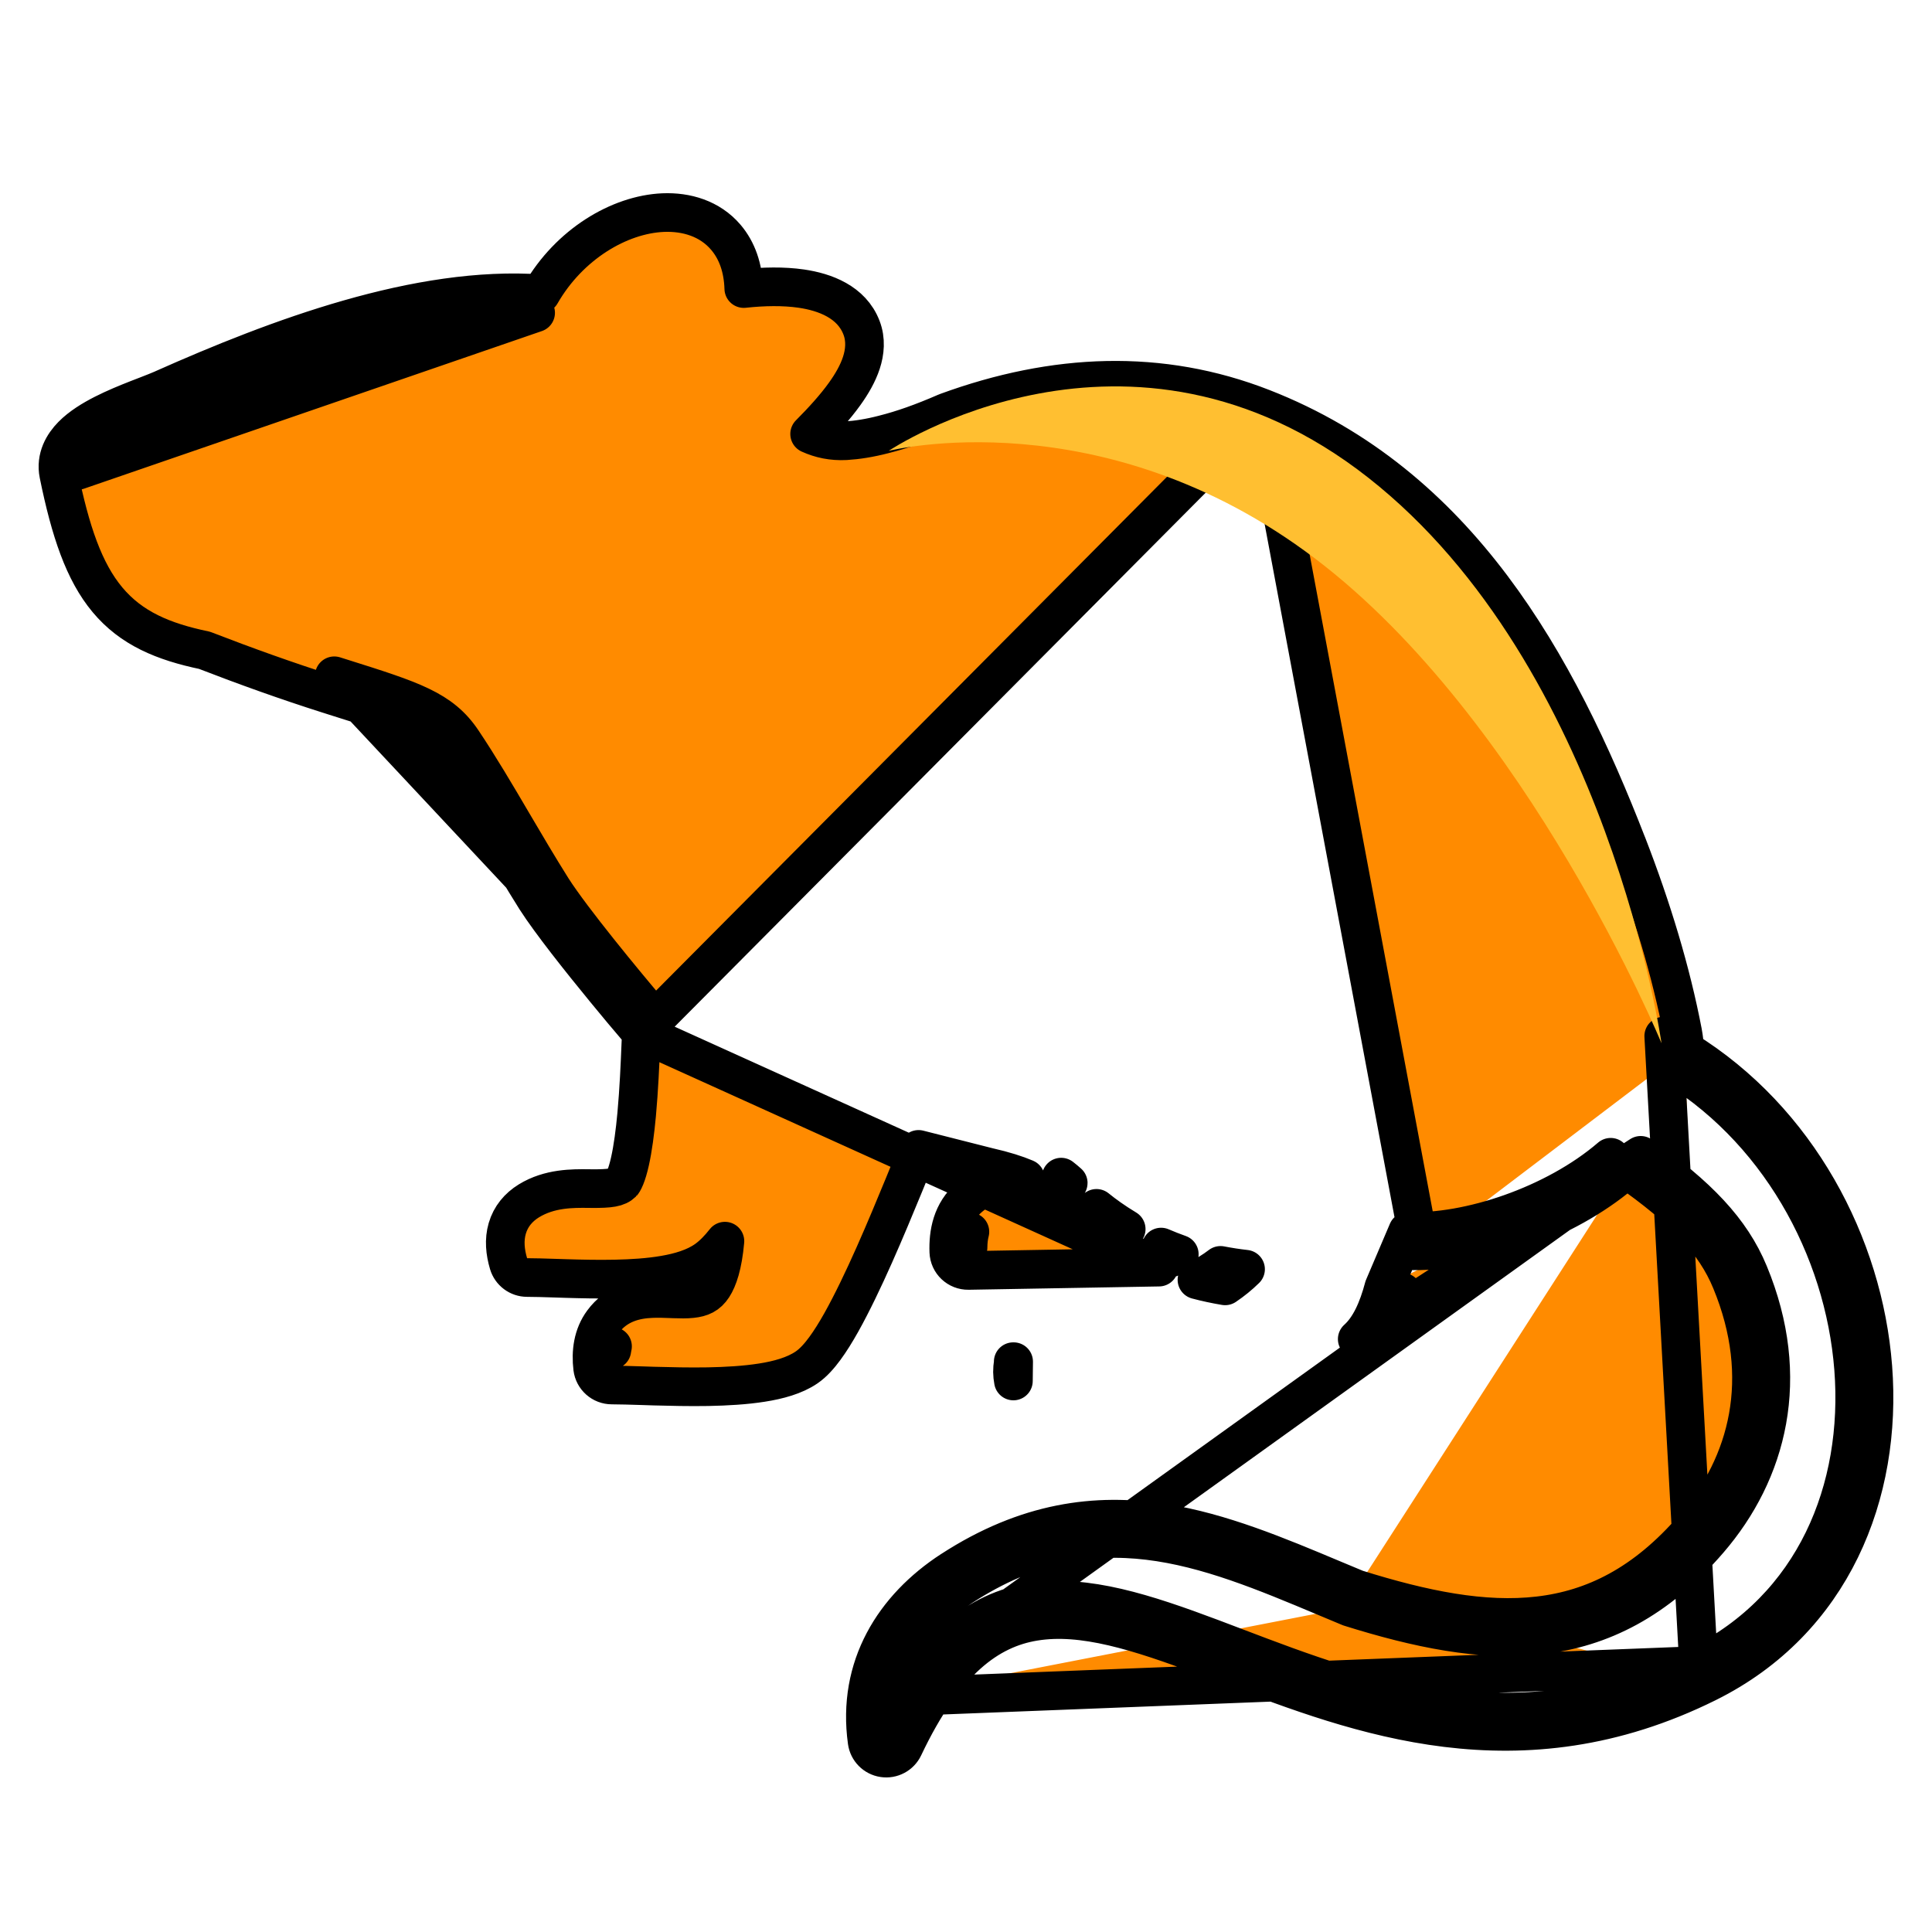
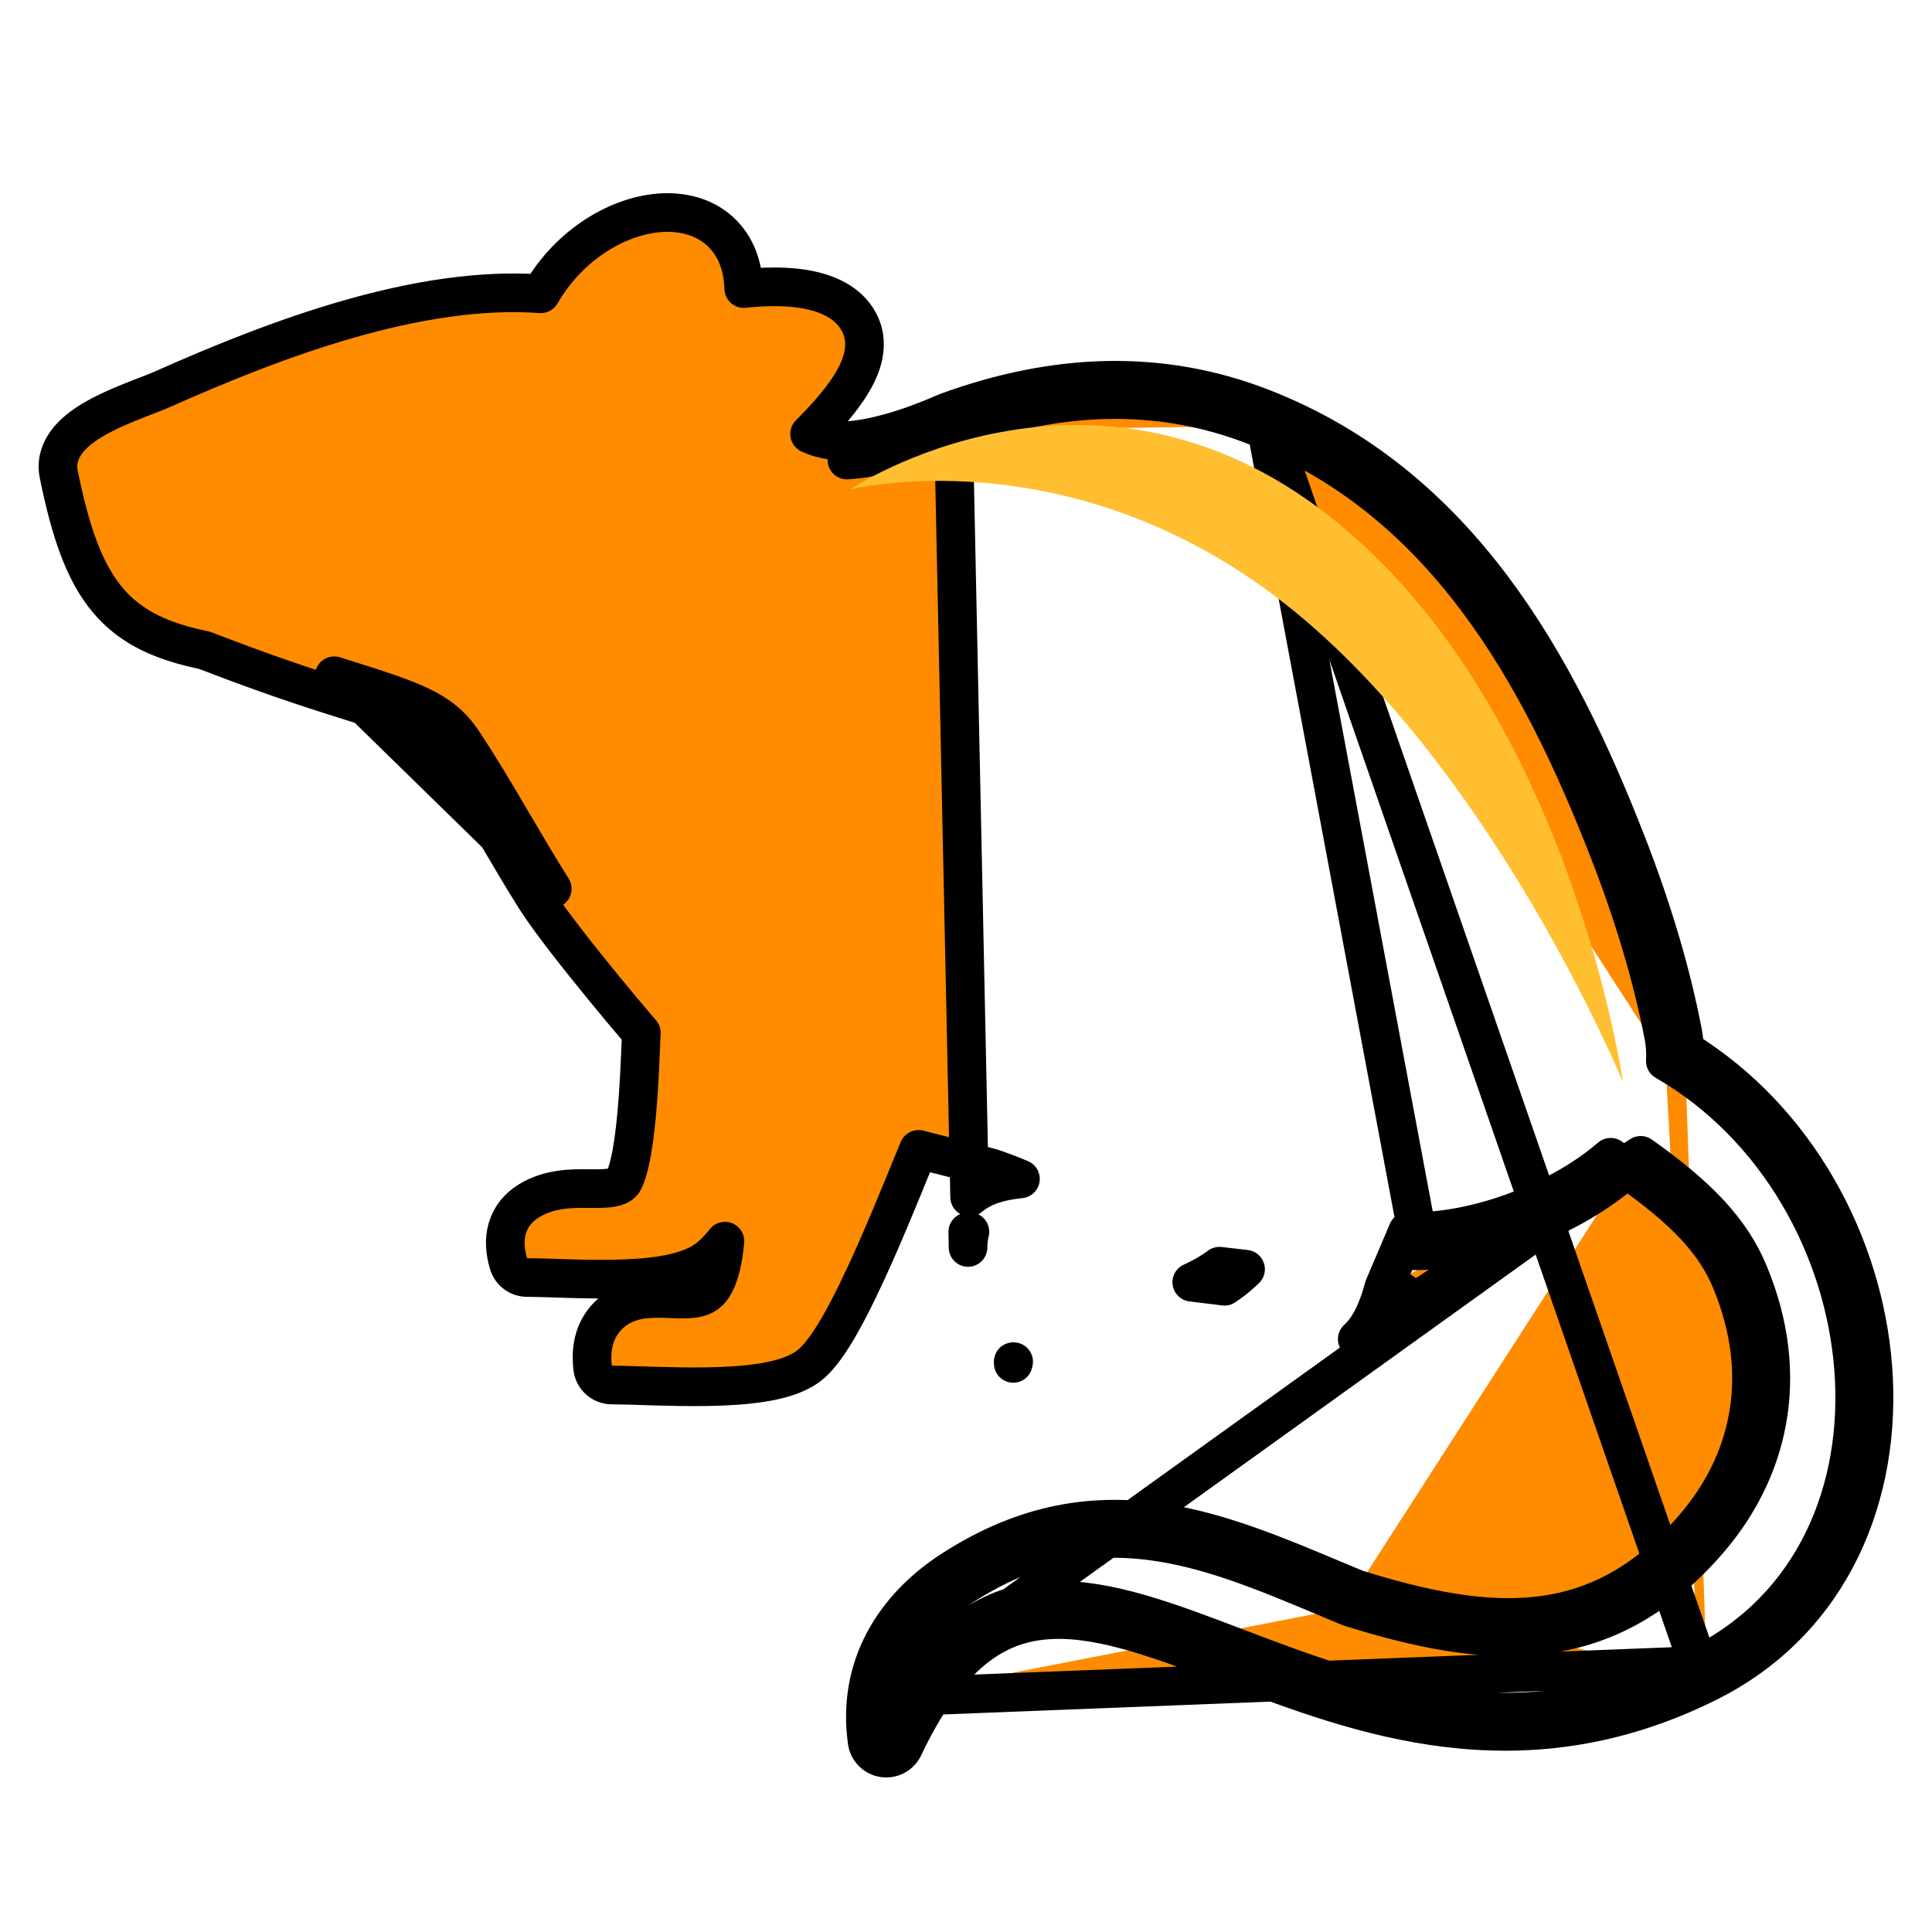
<svg xmlns="http://www.w3.org/2000/svg" width="50" height="50" viewBox="0 0 50 50" fill="none">
  <rect width="50" height="50" fill="white" />
-   <path d="M42.095 30.255C42.223 30.141 42.345 30.023 42.461 29.9M42.095 30.255C41.995 30.184 41.892 30.113 41.785 30.041C41.747 30.015 41.713 29.984 41.684 29.95C40.235 31.195 37.988 31.932 36.431 31.866M42.095 30.255C41.377 30.895 40.477 31.403 39.565 31.759C38.621 32.128 37.628 32.348 36.761 32.369M42.095 30.255C43.59 31.301 44.384 32.139 44.8 33.148L44.8 33.148C45.842 35.667 45.249 37.898 43.843 39.53L43.843 39.53C42.571 41.007 41.239 41.65 39.827 41.815C38.394 41.983 36.835 41.665 35.101 41.123M42.461 29.9L35.125 34.656C35.447 34.367 35.66 33.896 35.814 33.315M42.461 29.9C43.936 30.943 44.801 31.837 45.262 32.957C46.382 35.664 45.742 38.093 44.222 39.857C41.526 42.985 38.449 42.696 34.93 41.594M42.461 29.9L22.93 43.928M36.431 31.866L35.814 33.315M36.431 31.866L36.41 32.366C36.525 32.371 36.642 32.371 36.761 32.369M36.431 31.866L36.891 32.062L36.761 32.369M35.814 33.315L36.274 33.511L36.288 33.478C36.291 33.466 36.294 33.454 36.297 33.442L35.814 33.315ZM16.598 26.729C16.561 26.687 16.52 26.639 16.474 26.585C16.273 26.351 15.98 26.002 15.659 25.61C15.023 24.835 14.249 23.861 13.871 23.271L13.869 23.268L13.869 23.268C13.51 22.698 13.17 22.118 12.84 21.557C12.787 21.467 12.734 21.377 12.681 21.288C12.3 20.641 11.931 20.024 11.552 19.459L11.552 19.458C11.329 19.125 11.07 18.911 10.623 18.703C10.176 18.494 9.576 18.305 8.673 18.021C8.617 18.003 8.559 17.985 8.501 17.966L8.5 17.966C7.423 17.624 6.366 17.245 5.293 16.83C4.224 16.607 3.399 16.262 2.781 15.522C2.174 14.796 1.821 13.751 1.52 12.275C1.432 11.844 1.643 11.498 1.868 11.27C2.091 11.043 2.392 10.861 2.678 10.715C2.971 10.566 3.286 10.437 3.559 10.33C3.646 10.296 3.727 10.264 3.802 10.236C3.973 10.169 4.111 10.116 4.217 10.069L4.217 10.068C7.178 8.75 10.838 7.375 13.996 7.603C14.731 6.323 16.026 5.551 17.162 5.502C17.763 5.477 18.369 5.655 18.782 6.138C19.078 6.484 19.233 6.936 19.249 7.468C19.763 7.412 20.279 7.403 20.736 7.469C21.349 7.558 22.039 7.813 22.295 8.479C22.416 8.792 22.383 9.112 22.292 9.39C22.202 9.666 22.044 9.938 21.862 10.191C21.614 10.538 21.291 10.892 20.953 11.231C21.235 11.359 21.537 11.424 21.89 11.406C22.179 11.389 22.506 11.338 22.875 11.242L22.878 11.241L22.878 11.241C23.346 11.124 23.877 10.937 24.477 10.675C24.486 10.671 24.496 10.667 24.505 10.664C27.293 9.645 30.034 9.528 32.675 10.561L16.598 26.729ZM16.598 26.729C16.593 26.824 16.589 26.929 16.584 27.042C16.564 27.539 16.536 28.193 16.477 28.84C16.435 29.294 16.379 29.72 16.303 30.059C16.265 30.229 16.224 30.365 16.183 30.467C16.139 30.576 16.109 30.609 16.11 30.608L16.108 30.61C15.982 30.735 15.793 30.765 15.302 30.761C15.28 30.761 15.257 30.76 15.234 30.76C14.819 30.756 14.223 30.749 13.686 31.079L13.686 31.079C13.419 31.244 13.218 31.481 13.128 31.791C13.041 32.09 13.072 32.403 13.162 32.705C13.225 32.916 13.42 33.062 13.641 33.062C13.837 33.062 14.081 33.07 14.364 33.079C14.452 33.082 14.545 33.085 14.64 33.088C15.035 33.1 15.478 33.11 15.916 33.101C16.353 33.092 16.798 33.064 17.196 32.995C17.582 32.929 17.982 32.815 18.283 32.599C18.456 32.475 18.616 32.306 18.761 32.121C18.705 32.747 18.58 33.101 18.451 33.3C18.314 33.51 18.149 33.583 17.902 33.609C17.765 33.624 17.615 33.621 17.436 33.615C17.412 33.614 17.387 33.613 17.362 33.612C17.209 33.606 17.033 33.599 16.863 33.607C16.454 33.624 15.956 33.729 15.601 34.211C15.343 34.56 15.288 34.988 15.338 35.405C15.369 35.656 15.582 35.844 15.835 35.844C16.045 35.844 16.312 35.853 16.622 35.862C16.718 35.865 16.818 35.869 16.922 35.872C17.355 35.884 17.841 35.895 18.322 35.887C18.801 35.878 19.288 35.85 19.718 35.782C20.134 35.717 20.562 35.604 20.876 35.388C21.054 35.266 21.211 35.084 21.347 34.899C21.489 34.706 21.632 34.475 21.773 34.224C22.055 33.72 22.349 33.103 22.626 32.48C22.904 31.855 23.17 31.213 23.398 30.659C23.448 30.536 23.496 30.418 23.542 30.306C23.627 30.098 23.704 29.91 23.772 29.746L25.557 30.199L25.557 30.199L25.569 30.202C25.993 30.298 26.302 30.398 26.54 30.499C26.466 30.504 26.393 30.511 26.321 30.52C25.928 30.566 25.455 30.672 25.094 30.98C24.63 31.374 24.538 31.922 24.555 32.398C24.565 32.67 24.791 32.884 25.064 32.879L29.994 32.793L16.598 26.729ZM29.85 32.733L30.049 32.292L30.049 32.274C30.051 32.275 30.053 32.276 30.056 32.277C30.207 32.342 30.362 32.403 30.52 32.459L29.85 32.733ZM29.85 32.733L29.843 32.748C29.535 32.608 29.252 32.466 28.986 32.311L29.014 32.31C29.067 32.341 29.122 32.372 29.178 32.403L29.179 32.403C29.396 32.523 29.62 32.633 29.85 32.733ZM27.512 30.962C27.511 30.839 27.555 30.715 27.645 30.618C27.646 30.618 27.646 30.617 27.646 30.617C27.587 30.564 27.526 30.513 27.463 30.464L27.512 30.962ZM27.512 30.962L27.436 30.965C27.389 30.967 27.341 30.969 27.291 30.97L27.512 30.962ZM36.761 32.369L32.675 10.561C37.74 12.54 40.296 17.184 42.108 21.851L42.109 21.851C42.754 23.515 43.246 25.141 43.549 26.72L43.549 26.722C43.578 26.877 43.594 27.029 43.6 27.178M35.101 41.123C34.9 41.04 34.699 40.956 34.497 40.871C33.056 40.266 31.601 39.655 30.111 39.419C28.368 39.144 26.571 39.377 24.626 40.639L24.625 40.639C23.136 41.608 22.172 43.135 22.441 45.069C22.471 45.288 22.642 45.461 22.86 45.494C23.079 45.528 23.293 45.414 23.388 45.214C24.45 42.972 25.586 42.157 26.768 41.964C28.019 41.759 29.455 42.215 31.21 42.874C31.417 42.952 31.627 43.033 31.841 43.114C35.169 44.383 39.318 45.965 44.182 43.551M35.101 41.123C35.108 41.126 35.115 41.129 35.122 41.132L34.93 41.594M35.101 41.123C35.094 41.121 35.087 41.119 35.08 41.117L34.93 41.594M44.182 43.551C47.419 41.945 48.721 38.65 48.469 35.382C48.225 32.211 46.518 28.982 43.6 27.178M44.182 43.551L43.96 43.103M44.182 43.551C44.182 43.551 44.182 43.551 44.182 43.551L43.96 43.103M43.6 27.178C43.604 27.282 43.603 27.384 43.598 27.487L43.099 27.46M43.6 27.178C43.517 27.126 43.433 27.076 43.348 27.027L43.099 27.46M43.099 27.46C48.92 30.817 49.983 40.115 43.96 43.103M43.099 27.46C43.11 27.247 43.099 27.035 43.057 26.814L43.96 43.103M43.96 43.103C39.297 45.417 35.342 43.911 32.001 42.64C28.498 41.306 25.672 40.23 23.415 44.088C23.386 44.358 23.391 44.639 23.431 44.931L22.936 45L22.484 44.786C22.629 44.48 22.778 44.194 22.93 43.928M43.96 43.103L22.93 43.928M22.93 43.928C23.093 42.727 23.833 41.751 24.898 41.058C28.335 38.829 31.197 40.029 34.299 41.33C34.508 41.418 34.719 41.506 34.93 41.594M30.977 33.121C31.214 33.184 31.457 33.236 31.706 33.278C31.898 33.148 32.074 33.005 32.235 32.847C32.014 32.822 31.798 32.789 31.587 32.748C31.404 32.888 31.201 33.012 30.977 33.121ZM26.233 35.24C26.229 35.24 26.226 35.24 26.222 35.24L26.223 35.285C26.194 35.428 26.197 35.58 26.227 35.74L26.233 35.24ZM13.862 8.095C10.865 7.912 7.356 9.219 4.421 10.525C4.303 10.578 4.145 10.639 3.967 10.708C3.143 11.026 1.875 11.516 2.01 12.175L13.862 8.095ZM8.651 17.489C8.717 17.51 8.782 17.53 8.845 17.55C10.669 18.125 11.421 18.362 11.968 19.181C12.409 19.839 12.835 20.562 13.271 21.305C13.601 21.866 13.938 22.438 14.292 23.001C14.809 23.808 16.143 25.424 16.776 26.169L8.651 17.489ZM28.377 31.272C28.582 31.438 28.828 31.616 29.146 31.808L29.119 31.808C28.859 31.649 28.614 31.476 28.373 31.277C28.374 31.275 28.376 31.274 28.377 31.272ZM25.101 31.878C25.068 32.005 25.054 32.141 25.053 32.284L25.046 31.88L25.101 31.878ZM15.852 34.844C15.846 34.844 15.841 34.844 15.835 34.844V34.937C15.839 34.905 15.845 34.874 15.852 34.844Z" fill="#FF8B00" stroke="black" stroke-linecap="round" stroke-linejoin="round" />
-   <path d="M34.035 14.456C28.517 10.274 23 11.668 23 11.668C23 11.668 29.207 7.486 35.414 12.365C41.621 17.243 43 27 43 27C43 27 39.552 18.637 34.035 14.456Z" fill="#FFBF31" />
+   <path d="M42.095 30.255C42.223 30.141 42.345 30.023 42.461 29.9M42.095 30.255C41.995 30.184 41.892 30.113 41.785 30.041C41.747 30.015 41.713 29.984 41.684 29.95C40.235 31.195 37.988 31.932 36.431 31.866M42.095 30.255C41.377 30.895 40.477 31.403 39.565 31.759C38.621 32.128 37.628 32.348 36.761 32.369M42.095 30.255C43.59 31.301 44.384 32.139 44.8 33.148L44.8 33.148C45.842 35.667 45.249 37.898 43.843 39.53L43.843 39.53C42.571 41.007 41.239 41.65 39.827 41.815C38.394 41.983 36.835 41.665 35.101 41.123M42.461 29.9L35.125 34.656C35.447 34.367 35.66 33.896 35.814 33.315M42.461 29.9C43.936 30.943 44.801 31.837 45.262 32.957C46.382 35.664 45.742 38.093 44.222 39.857C41.526 42.985 38.449 42.696 34.93 41.594M42.461 29.9L22.93 43.928M36.431 31.866L35.814 33.315M36.431 31.866L36.41 32.366C36.525 32.371 36.642 32.371 36.761 32.369M36.431 31.866L36.891 32.062L36.761 32.369M35.814 33.315L36.274 33.511L36.288 33.478C36.291 33.466 36.294 33.454 36.297 33.442L35.814 33.315ZM36.761 32.369L32.675 10.561M35.101 41.123C34.9 41.04 34.699 40.956 34.497 40.871C33.056 40.266 31.601 39.655 30.111 39.419C28.368 39.144 26.571 39.377 24.626 40.639L24.625 40.639C23.136 41.608 22.172 43.135 22.441 45.069C22.471 45.288 22.642 45.461 22.86 45.494C23.079 45.528 23.293 45.414 23.388 45.214C24.45 42.972 25.586 42.157 26.768 41.964C28.019 41.759 29.455 42.215 31.21 42.874C31.417 42.952 31.627 43.033 31.841 43.114C35.169 44.383 39.318 45.965 44.182 43.551M35.101 41.123C35.108 41.126 35.115 41.129 35.122 41.132L34.93 41.594M35.101 41.123C35.094 41.121 35.087 41.119 35.08 41.117L34.93 41.594M44.182 43.551C47.419 41.945 48.721 38.65 48.469 35.382C48.225 32.211 46.518 28.982 43.6 27.178M44.182 43.551L43.96 43.103M44.182 43.551C44.182 43.551 44.182 43.551 44.182 43.551L43.96 43.103M43.6 27.178C43.594 27.029 43.578 26.877 43.549 26.722L43.549 26.72C43.246 25.141 42.754 23.515 42.109 21.851L42.108 21.851C40.296 17.184 37.74 12.54 32.675 10.561M43.6 27.178C43.604 27.282 43.603 27.384 43.598 27.487L43.099 27.46M43.6 27.178C43.517 27.126 43.433 27.076 43.348 27.027L43.099 27.46M32.675 10.561L32.493 11.027M32.675 10.561L43.96 43.103M43.099 27.46C48.92 30.817 49.983 40.115 43.96 43.103M43.099 27.46C43.11 27.247 43.099 27.035 43.057 26.814C42.762 25.271 42.279 23.674 41.642 22.032C39.838 17.387 37.349 12.924 32.493 11.027M43.96 43.103C39.297 45.417 35.342 43.911 32.001 42.64C28.498 41.306 25.672 40.23 23.415 44.088C23.386 44.358 23.391 44.639 23.431 44.931L22.936 45L22.484 44.786C22.629 44.48 22.778 44.194 22.93 43.928M43.96 43.103L22.93 43.928M32.493 11.027C29.985 10.046 27.372 10.149 24.677 11.133M32.493 11.027L32.675 10.561C30.034 9.528 27.293 9.645 24.505 10.664C24.496 10.667 24.486 10.671 24.477 10.675C23.877 10.937 23.346 11.124 22.878 11.241L22.878 11.241L22.875 11.242C22.506 11.338 22.179 11.389 21.89 11.406C21.537 11.424 21.235 11.359 20.953 11.231C21.291 10.892 21.614 10.538 21.862 10.191C22.044 9.938 22.202 9.666 22.292 9.39C22.383 9.112 22.416 8.792 22.295 8.479C22.039 7.813 21.349 7.558 20.736 7.469C20.279 7.403 19.763 7.412 19.249 7.468C19.233 6.936 19.078 6.484 18.782 6.138C18.369 5.655 17.763 5.477 17.162 5.502C16.026 5.551 14.731 6.323 13.996 7.603C10.838 7.375 7.178 8.75 4.217 10.068L4.217 10.069C4.111 10.116 3.973 10.169 3.802 10.236C3.727 10.264 3.646 10.296 3.559 10.33C3.286 10.437 2.971 10.566 2.678 10.715C2.392 10.861 2.091 11.043 1.868 11.27C1.643 11.498 1.432 11.844 1.52 12.275C1.821 13.751 2.174 14.796 2.781 15.522C3.399 16.262 4.224 16.607 5.293 16.83C6.366 17.245 7.423 17.624 8.5 17.966L8.501 17.966C8.559 17.985 8.617 18.003 8.673 18.021C9.576 18.305 10.176 18.494 10.623 18.703C11.07 18.911 11.329 19.125 11.552 19.458L11.552 19.459C11.931 20.024 12.3 20.641 12.681 21.288C12.734 21.377 12.787 21.467 12.84 21.557C13.17 22.118 13.51 22.698 13.869 23.268L13.869 23.268L13.871 23.271C14.249 23.861 15.023 24.835 15.659 25.61C15.98 26.002 16.273 26.351 16.474 26.585C16.52 26.639 16.561 26.687 16.598 26.729C16.593 26.824 16.589 26.929 16.584 27.042C16.564 27.539 16.536 28.193 16.477 28.84C16.435 29.294 16.379 29.72 16.303 30.059C16.265 30.229 16.224 30.365 16.183 30.467C16.139 30.576 16.109 30.609 16.11 30.608L16.108 30.61C15.982 30.735 15.793 30.765 15.302 30.761C15.28 30.761 15.257 30.76 15.234 30.76C14.819 30.756 14.223 30.749 13.686 31.079L13.686 31.079C13.419 31.244 13.218 31.481 13.128 31.791C13.041 32.09 13.072 32.403 13.162 32.705C13.225 32.916 13.42 33.062 13.641 33.062C13.837 33.062 14.081 33.07 14.364 33.079C14.452 33.082 14.545 33.085 14.64 33.088C15.035 33.1 15.478 33.11 15.916 33.101C16.353 33.092 16.798 33.064 17.196 32.995C17.582 32.929 17.982 32.815 18.283 32.599C18.456 32.475 18.616 32.306 18.761 32.121C18.705 32.747 18.58 33.101 18.451 33.3C18.314 33.51 18.149 33.583 17.902 33.609C17.765 33.624 17.615 33.621 17.436 33.615C17.412 33.614 17.387 33.613 17.362 33.612C17.209 33.606 17.033 33.599 16.863 33.607C16.454 33.624 15.956 33.729 15.601 34.211C15.343 34.56 15.288 34.988 15.338 35.405C15.369 35.656 15.582 35.844 15.835 35.844C16.045 35.844 16.312 35.853 16.622 35.862C16.718 35.865 16.818 35.869 16.922 35.872C17.355 35.884 17.841 35.895 18.322 35.887C18.801 35.878 19.288 35.85 19.718 35.782C20.134 35.717 20.562 35.604 20.876 35.388C21.054 35.266 21.211 35.084 21.347 34.899C21.489 34.706 21.632 34.475 21.773 34.224C22.055 33.72 22.349 33.103 22.626 32.48C22.904 31.855 23.17 31.213 23.398 30.659C23.448 30.536 23.496 30.418 23.542 30.306C23.627 30.098 23.704 29.91 23.772 29.746L25.557 30.199L25.557 30.199L25.569 30.202C25.641 30.218 25.866 30.293 26.165 30.41C26.244 30.442 26.326 30.475 26.409 30.51C26.38 30.513 26.35 30.516 26.321 30.52C25.928 30.566 25.455 30.672 25.094 30.98L24.677 11.133M24.677 11.133C24.059 11.403 23.502 11.601 23 11.726C22.603 11.829 22.244 11.886 21.918 11.905L24.677 11.133ZM22.93 43.928C23.093 42.727 23.833 41.751 24.898 41.058C28.335 38.829 31.197 40.029 34.299 41.33C34.508 41.418 34.719 41.506 34.93 41.594M30.843 33.184C31.093 33.216 31.374 33.251 31.691 33.288C31.889 33.156 32.07 33.009 32.235 32.847C31.992 32.82 31.767 32.794 31.559 32.769C31.347 32.927 31.109 33.066 30.843 33.184ZM26.233 35.24C26.229 35.24 26.226 35.24 26.222 35.24L26.223 35.285C26.226 35.27 26.229 35.255 26.233 35.24ZM25.101 31.878C25.083 31.879 25.064 31.879 25.046 31.88L25.053 32.284C25.054 32.141 25.068 32.005 25.101 31.878ZM8.651 17.489C8.717 17.51 8.782 17.53 8.845 17.55C10.669 18.125 11.421 18.362 11.968 19.181C12.409 19.839 12.835 20.562 13.271 21.305C13.601 21.866 13.938 22.438 14.292 23.001L8.651 17.489Z" fill="#FF8B00" stroke="black" stroke-linecap="round" stroke-linejoin="round" />
+   <path d="M33.035 15.456C27.517 11.274 22 12.668 22 12.668C22 12.668 28.207 8.486 34.414 13.365C40.621 18.243 42 28 42 28C42 28 38.552 19.637 33.035 15.456Z" fill="#FFBF31" />
</svg>
